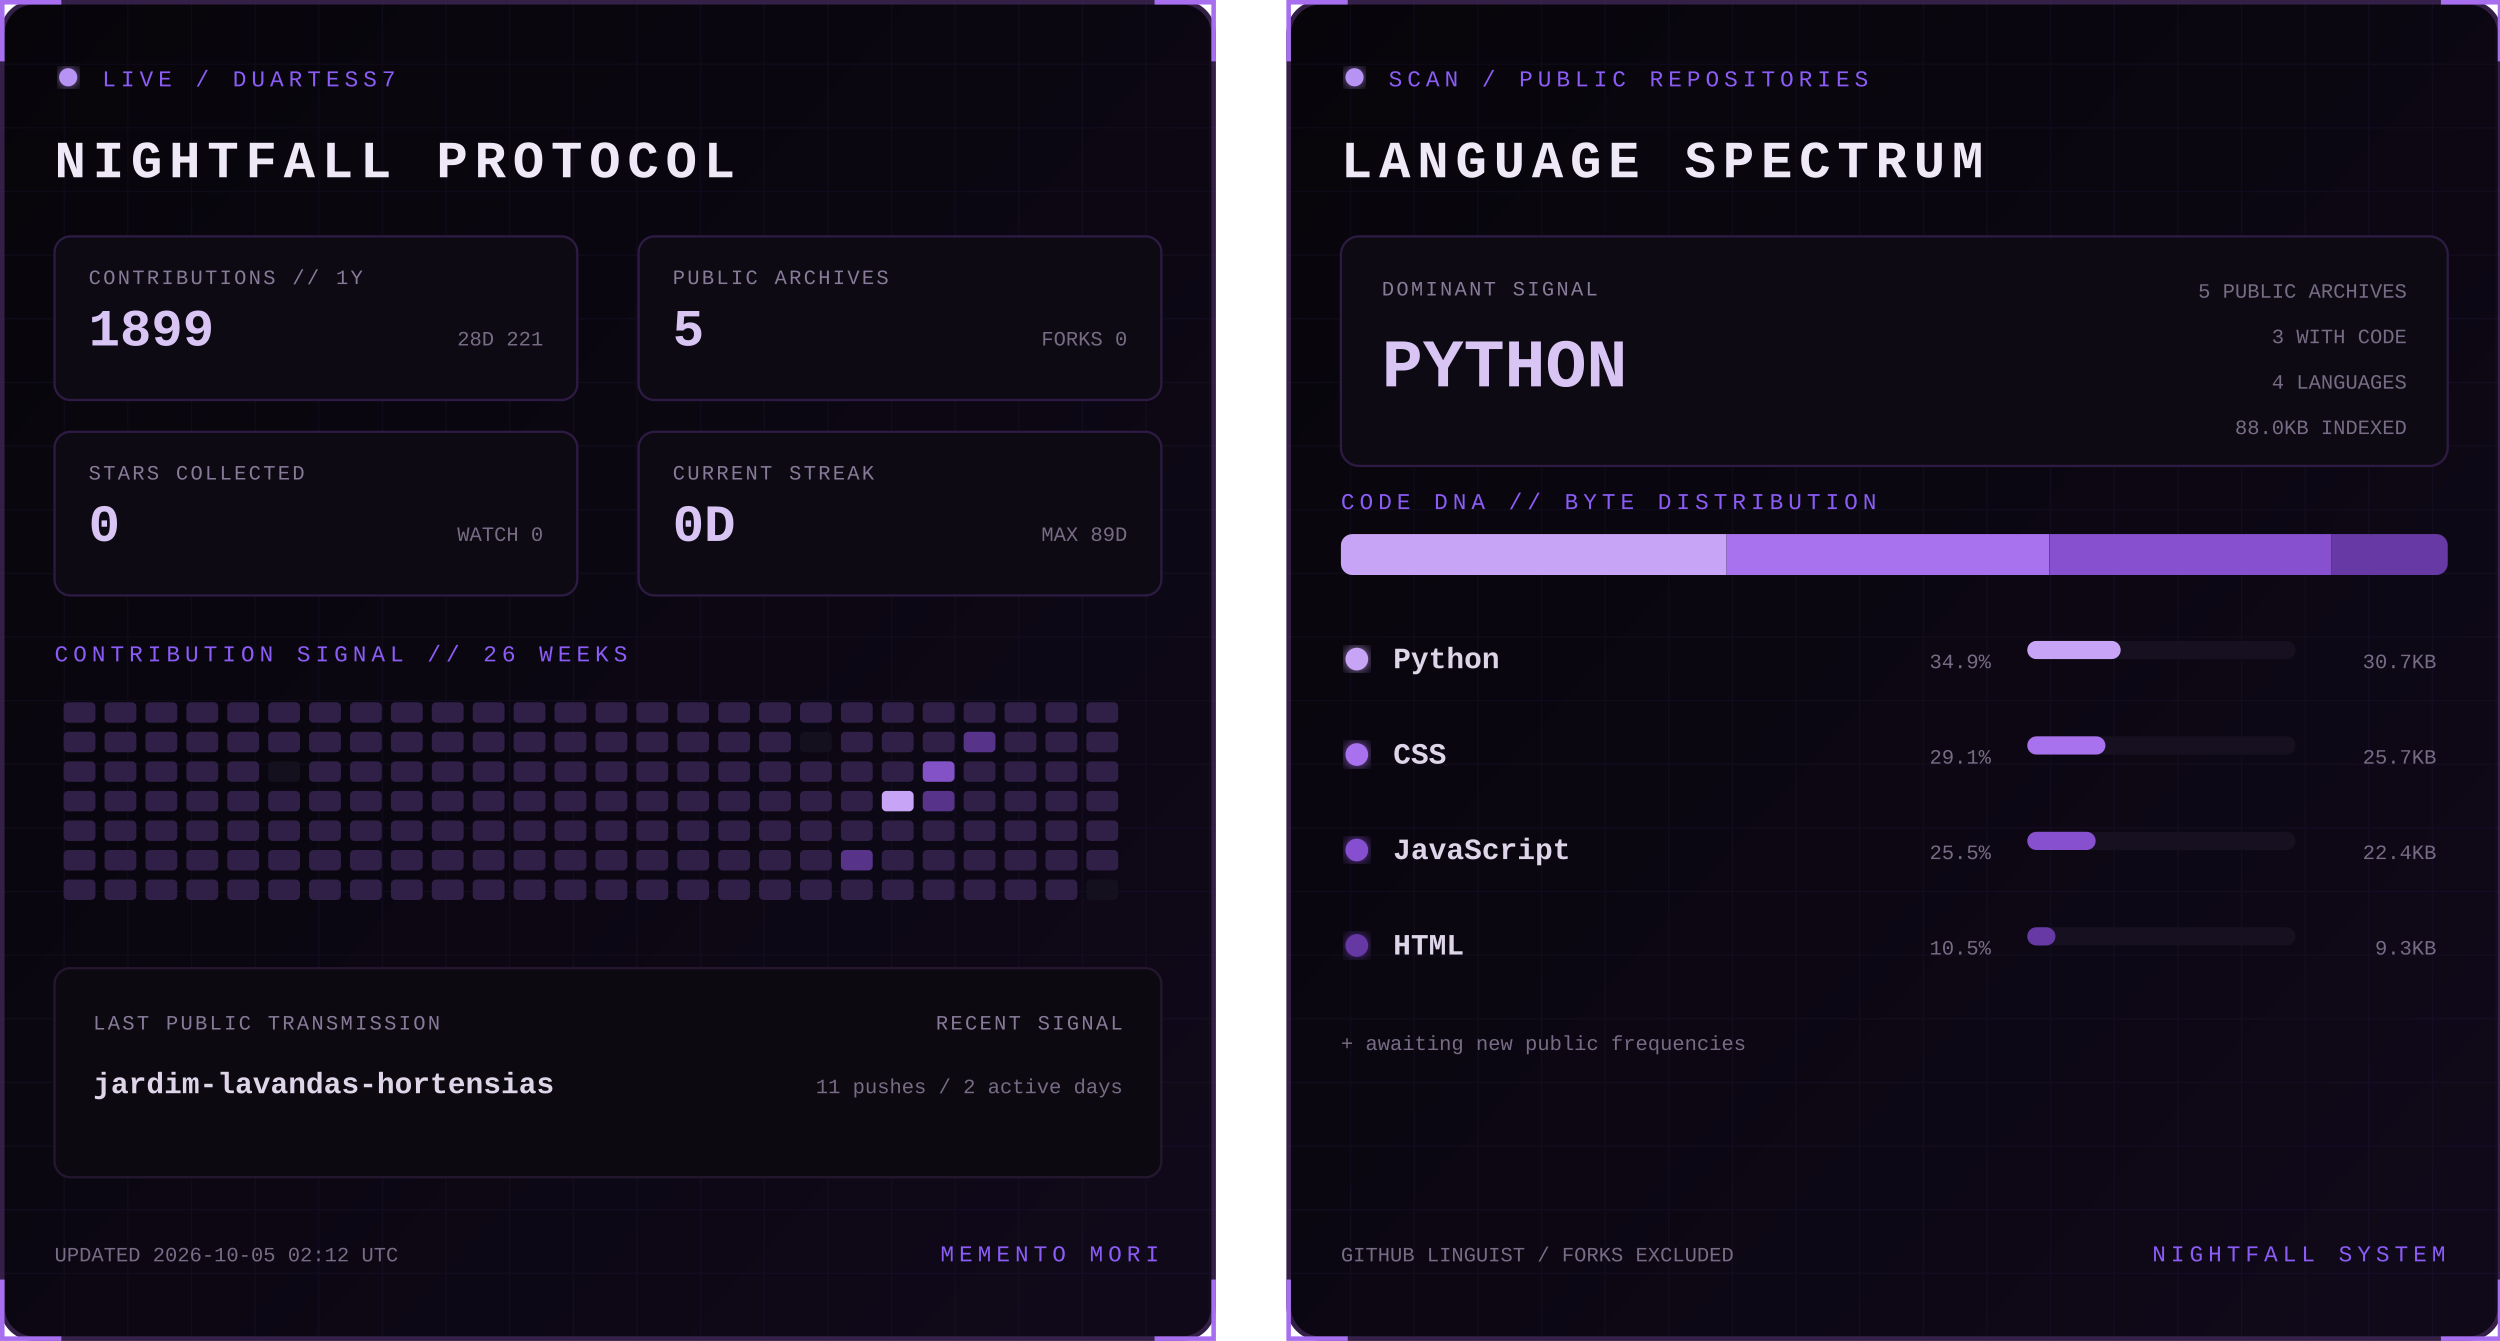
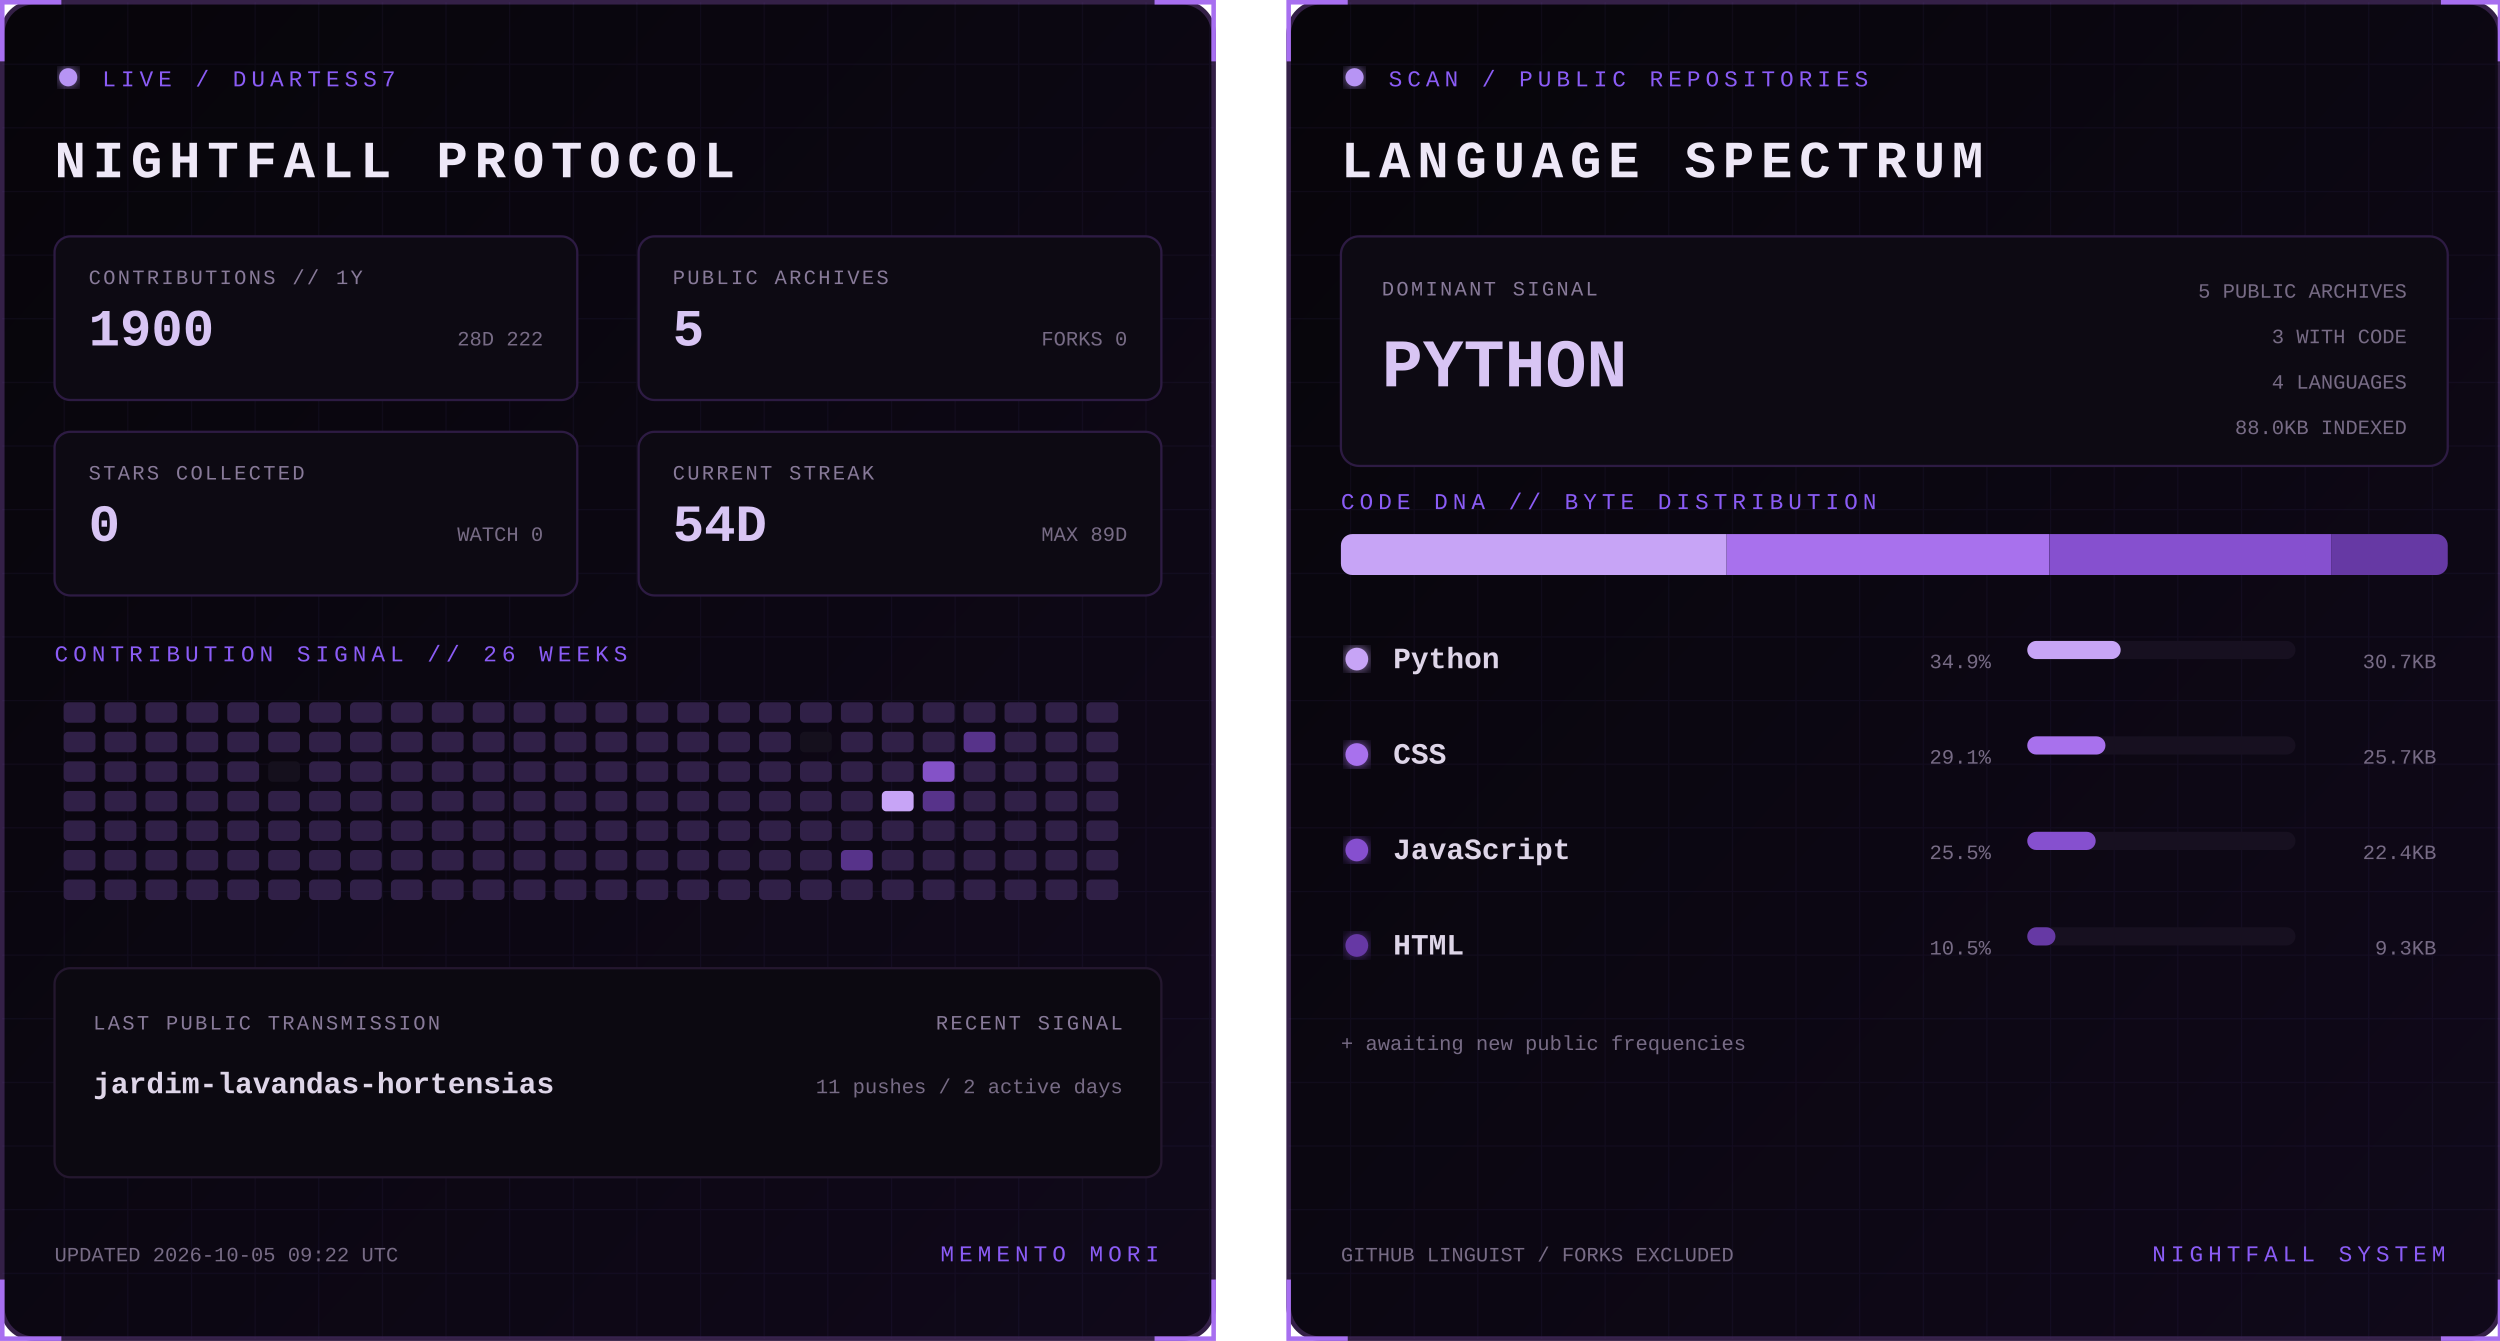
<svg xmlns="http://www.w3.org/2000/svg" width="1100" height="590" viewBox="0 0 1100 590" role="img" aria-labelledby="title desc">
  <defs>
    <linearGradient id="bg" x1="0" y1="0" x2="1" y2="1">
      <stop stop-color="#07050a" />
      <stop offset="1" stop-color="#10091a" />
    </linearGradient>
    <filter id="glow">
      <feGaussianBlur stdDeviation="3" result="b" />
      <feMerge>
        <feMergeNode in="b" />
        <feMergeNode in="SourceGraphic" />
      </feMerge>
    </filter>
    <pattern id="grid" width="28" height="28" patternUnits="userSpaceOnUse">
      <path d="M28 0H0V28" fill="none" stroke="#8b5cf6" stroke-opacity=".055" />
    </pattern>
    <clipPath id="dna">
      <rect x="24" y="235" width="487" height="18" rx="5" />
    </clipPath>
    <style>
      text { font-family: Consolas, 'Courier New', monospace; }
      .kicker { fill:#8b5cf6; font-size:10px; letter-spacing:2.2px; }
      .title { fill:#eee8f7; font-size:23px; font-weight:700; letter-spacing:3px; }
      .label { fill:#887a99; font-size:9px; letter-spacing:1px; }
      .stat { fill:#d8c5f4; font-size:23px; font-weight:700; }
      .detail,.pct { fill:#776b85; font-size:9px; }
      .lang { fill:#ded5e8; font-size:13px; font-weight:700; }
      .hero { fill:#d8c5f4; font-size:30px; font-weight:700; }
      .blink { animation:blink 1.6s step-end infinite; }
      @keyframes blink { 50% { opacity:.25 } }
    </style>
  </defs>
  <g>
    <rect x="1" y="1" width="533" height="588" rx="14" fill="url(#bg)" stroke="#342047" stroke-width="2" />
    <rect x="1" y="1" width="533" height="588" rx="14" fill="url(#grid)" />
    <path d="M27 1H1v26 M508 1h26v26 M534 563v26h-26 M27 589H1v-26" stroke="#a76ff0" stroke-width="2" fill="none" />
    <circle cx="30" cy="34" r="4" fill="#b794f4" filter="url(#glow)" class="blink" />
    <text x="45" y="38" class="kicker">LIVE / DUARTESS7</text>
    <text x="24" y="78" class="title">NIGHTFALL PROTOCOL</text>
    <g transform="translate(24 104)">
      <rect width="230" height="72" rx="7" fill="#0d0a13" stroke="#2d1b43" />
      <text x="15" y="21" class="label">CONTRIBUTIONS // 1Y</text>
-       <text x="15" y="48" class="stat">1899</text>
-       <text x="215" y="48" text-anchor="end" class="detail">28D 221</text>
+       <text x="15" y="48" class="stat">1900</text>
+       <text x="215" y="48" text-anchor="end" class="detail">28D 222</text>
    </g>
    <g transform="translate(281 104)">
      <rect width="230" height="72" rx="7" fill="#0d0a13" stroke="#2d1b43" />
      <text x="15" y="21" class="label">PUBLIC ARCHIVES</text>
      <text x="15" y="48" class="stat">5</text>
      <text x="215" y="48" text-anchor="end" class="detail">FORKS 0</text>
    </g>
    <g transform="translate(24 190)">
      <rect width="230" height="72" rx="7" fill="#0d0a13" stroke="#2d1b43" />
      <text x="15" y="21" class="label">STARS COLLECTED</text>
      <text x="15" y="48" class="stat">0</text>
      <text x="215" y="48" text-anchor="end" class="detail">WATCH 0</text>
    </g>
    <g transform="translate(281 190)">
      <rect width="230" height="72" rx="7" fill="#0d0a13" stroke="#2d1b43" />
      <text x="15" y="21" class="label">CURRENT STREAK</text>
-       <text x="15" y="48" class="stat">0D</text>
+       <text x="15" y="48" class="stat">54D</text>
      <text x="215" y="48" text-anchor="end" class="detail">MAX 89D</text>
    </g>
    <text x="24" y="291" class="kicker">CONTRIBUTION SIGNAL // 26 WEEKS</text>
    <g>
      <rect x="28" y="309" width="14" height="9" rx="2" fill="#302047" />
      <rect x="28" y="322" width="14" height="9" rx="2" fill="#302047" />
      <rect x="28" y="335" width="14" height="9" rx="2" fill="#302047" />
      <rect x="28" y="348" width="14" height="9" rx="2" fill="#302047" />
      <rect x="28" y="361" width="14" height="9" rx="2" fill="#302047" />
      <rect x="28" y="374" width="14" height="9" rx="2" fill="#302047" />
      <rect x="28" y="387" width="14" height="9" rx="2" fill="#302047" />
      <rect x="46" y="309" width="14" height="9" rx="2" fill="#302047" />
      <rect x="46" y="322" width="14" height="9" rx="2" fill="#302047" />
      <rect x="46" y="335" width="14" height="9" rx="2" fill="#302047" />
      <rect x="46" y="348" width="14" height="9" rx="2" fill="#302047" />
      <rect x="46" y="361" width="14" height="9" rx="2" fill="#302047" />
      <rect x="46" y="374" width="14" height="9" rx="2" fill="#302047" />
      <rect x="46" y="387" width="14" height="9" rx="2" fill="#302047" />
      <rect x="64" y="309" width="14" height="9" rx="2" fill="#302047" />
      <rect x="64" y="322" width="14" height="9" rx="2" fill="#302047" />
      <rect x="64" y="335" width="14" height="9" rx="2" fill="#302047" />
      <rect x="64" y="348" width="14" height="9" rx="2" fill="#302047" />
      <rect x="64" y="361" width="14" height="9" rx="2" fill="#302047" />
      <rect x="64" y="374" width="14" height="9" rx="2" fill="#302047" />
      <rect x="64" y="387" width="14" height="9" rx="2" fill="#302047" />
      <rect x="82" y="309" width="14" height="9" rx="2" fill="#302047" />
      <rect x="82" y="322" width="14" height="9" rx="2" fill="#302047" />
      <rect x="82" y="335" width="14" height="9" rx="2" fill="#302047" />
      <rect x="82" y="348" width="14" height="9" rx="2" fill="#302047" />
      <rect x="82" y="361" width="14" height="9" rx="2" fill="#302047" />
      <rect x="82" y="374" width="14" height="9" rx="2" fill="#302047" />
      <rect x="82" y="387" width="14" height="9" rx="2" fill="#302047" />
      <rect x="100" y="309" width="14" height="9" rx="2" fill="#302047" />
      <rect x="100" y="322" width="14" height="9" rx="2" fill="#302047" />
      <rect x="100" y="335" width="14" height="9" rx="2" fill="#302047" />
      <rect x="100" y="348" width="14" height="9" rx="2" fill="#302047" />
      <rect x="100" y="361" width="14" height="9" rx="2" fill="#302047" />
      <rect x="100" y="374" width="14" height="9" rx="2" fill="#302047" />
      <rect x="100" y="387" width="14" height="9" rx="2" fill="#302047" />
      <rect x="118" y="309" width="14" height="9" rx="2" fill="#302047" />
      <rect x="118" y="322" width="14" height="9" rx="2" fill="#302047" />
      <rect x="118" y="335" width="14" height="9" rx="2" fill="#15101d" />
      <rect x="118" y="348" width="14" height="9" rx="2" fill="#302047" />
      <rect x="118" y="361" width="14" height="9" rx="2" fill="#302047" />
      <rect x="118" y="374" width="14" height="9" rx="2" fill="#302047" />
      <rect x="118" y="387" width="14" height="9" rx="2" fill="#302047" />
      <rect x="136" y="309" width="14" height="9" rx="2" fill="#302047" />
      <rect x="136" y="322" width="14" height="9" rx="2" fill="#302047" />
      <rect x="136" y="335" width="14" height="9" rx="2" fill="#302047" />
      <rect x="136" y="348" width="14" height="9" rx="2" fill="#302047" />
      <rect x="136" y="361" width="14" height="9" rx="2" fill="#302047" />
      <rect x="136" y="374" width="14" height="9" rx="2" fill="#302047" />
      <rect x="136" y="387" width="14" height="9" rx="2" fill="#302047" />
      <rect x="154" y="309" width="14" height="9" rx="2" fill="#302047" />
      <rect x="154" y="322" width="14" height="9" rx="2" fill="#302047" />
      <rect x="154" y="335" width="14" height="9" rx="2" fill="#302047" />
      <rect x="154" y="348" width="14" height="9" rx="2" fill="#302047" />
      <rect x="154" y="361" width="14" height="9" rx="2" fill="#302047" />
      <rect x="154" y="374" width="14" height="9" rx="2" fill="#302047" />
      <rect x="154" y="387" width="14" height="9" rx="2" fill="#302047" />
      <rect x="172" y="309" width="14" height="9" rx="2" fill="#302047" />
      <rect x="172" y="322" width="14" height="9" rx="2" fill="#302047" />
      <rect x="172" y="335" width="14" height="9" rx="2" fill="#302047" />
      <rect x="172" y="348" width="14" height="9" rx="2" fill="#302047" />
      <rect x="172" y="361" width="14" height="9" rx="2" fill="#302047" />
      <rect x="172" y="374" width="14" height="9" rx="2" fill="#302047" />
      <rect x="172" y="387" width="14" height="9" rx="2" fill="#302047" />
      <rect x="190" y="309" width="14" height="9" rx="2" fill="#302047" />
      <rect x="190" y="322" width="14" height="9" rx="2" fill="#302047" />
      <rect x="190" y="335" width="14" height="9" rx="2" fill="#302047" />
      <rect x="190" y="348" width="14" height="9" rx="2" fill="#302047" />
      <rect x="190" y="361" width="14" height="9" rx="2" fill="#302047" />
      <rect x="190" y="374" width="14" height="9" rx="2" fill="#302047" />
      <rect x="190" y="387" width="14" height="9" rx="2" fill="#302047" />
      <rect x="208" y="309" width="14" height="9" rx="2" fill="#302047" />
      <rect x="208" y="322" width="14" height="9" rx="2" fill="#302047" />
      <rect x="208" y="335" width="14" height="9" rx="2" fill="#302047" />
      <rect x="208" y="348" width="14" height="9" rx="2" fill="#302047" />
      <rect x="208" y="361" width="14" height="9" rx="2" fill="#302047" />
      <rect x="208" y="374" width="14" height="9" rx="2" fill="#302047" />
      <rect x="208" y="387" width="14" height="9" rx="2" fill="#302047" />
      <rect x="226" y="309" width="14" height="9" rx="2" fill="#302047" />
      <rect x="226" y="322" width="14" height="9" rx="2" fill="#302047" />
      <rect x="226" y="335" width="14" height="9" rx="2" fill="#302047" />
      <rect x="226" y="348" width="14" height="9" rx="2" fill="#302047" />
      <rect x="226" y="361" width="14" height="9" rx="2" fill="#302047" />
      <rect x="226" y="374" width="14" height="9" rx="2" fill="#302047" />
      <rect x="226" y="387" width="14" height="9" rx="2" fill="#302047" />
      <rect x="244" y="309" width="14" height="9" rx="2" fill="#302047" />
      <rect x="244" y="322" width="14" height="9" rx="2" fill="#302047" />
      <rect x="244" y="335" width="14" height="9" rx="2" fill="#302047" />
      <rect x="244" y="348" width="14" height="9" rx="2" fill="#302047" />
      <rect x="244" y="361" width="14" height="9" rx="2" fill="#302047" />
      <rect x="244" y="374" width="14" height="9" rx="2" fill="#302047" />
      <rect x="244" y="387" width="14" height="9" rx="2" fill="#302047" />
      <rect x="262" y="309" width="14" height="9" rx="2" fill="#302047" />
      <rect x="262" y="322" width="14" height="9" rx="2" fill="#302047" />
      <rect x="262" y="335" width="14" height="9" rx="2" fill="#302047" />
      <rect x="262" y="348" width="14" height="9" rx="2" fill="#302047" />
      <rect x="262" y="361" width="14" height="9" rx="2" fill="#302047" />
      <rect x="262" y="374" width="14" height="9" rx="2" fill="#302047" />
      <rect x="262" y="387" width="14" height="9" rx="2" fill="#302047" />
      <rect x="280" y="309" width="14" height="9" rx="2" fill="#302047" />
      <rect x="280" y="322" width="14" height="9" rx="2" fill="#302047" />
      <rect x="280" y="335" width="14" height="9" rx="2" fill="#302047" />
      <rect x="280" y="348" width="14" height="9" rx="2" fill="#302047" />
      <rect x="280" y="361" width="14" height="9" rx="2" fill="#302047" />
      <rect x="280" y="374" width="14" height="9" rx="2" fill="#302047" />
      <rect x="280" y="387" width="14" height="9" rx="2" fill="#302047" />
      <rect x="298" y="309" width="14" height="9" rx="2" fill="#302047" />
      <rect x="298" y="322" width="14" height="9" rx="2" fill="#302047" />
      <rect x="298" y="335" width="14" height="9" rx="2" fill="#302047" />
      <rect x="298" y="348" width="14" height="9" rx="2" fill="#302047" />
      <rect x="298" y="361" width="14" height="9" rx="2" fill="#302047" />
      <rect x="298" y="374" width="14" height="9" rx="2" fill="#302047" />
      <rect x="298" y="387" width="14" height="9" rx="2" fill="#302047" />
      <rect x="316" y="309" width="14" height="9" rx="2" fill="#302047" />
      <rect x="316" y="322" width="14" height="9" rx="2" fill="#302047" />
      <rect x="316" y="335" width="14" height="9" rx="2" fill="#302047" />
      <rect x="316" y="348" width="14" height="9" rx="2" fill="#302047" />
      <rect x="316" y="361" width="14" height="9" rx="2" fill="#302047" />
      <rect x="316" y="374" width="14" height="9" rx="2" fill="#302047" />
      <rect x="316" y="387" width="14" height="9" rx="2" fill="#302047" />
      <rect x="334" y="309" width="14" height="9" rx="2" fill="#302047" />
      <rect x="334" y="322" width="14" height="9" rx="2" fill="#302047" />
      <rect x="334" y="335" width="14" height="9" rx="2" fill="#302047" />
      <rect x="334" y="348" width="14" height="9" rx="2" fill="#302047" />
      <rect x="334" y="361" width="14" height="9" rx="2" fill="#302047" />
      <rect x="334" y="374" width="14" height="9" rx="2" fill="#302047" />
      <rect x="334" y="387" width="14" height="9" rx="2" fill="#302047" />
      <rect x="352" y="309" width="14" height="9" rx="2" fill="#302047" />
      <rect x="352" y="322" width="14" height="9" rx="2" fill="#15101d" />
      <rect x="352" y="335" width="14" height="9" rx="2" fill="#302047" />
      <rect x="352" y="348" width="14" height="9" rx="2" fill="#302047" />
      <rect x="352" y="361" width="14" height="9" rx="2" fill="#302047" />
      <rect x="352" y="374" width="14" height="9" rx="2" fill="#302047" />
      <rect x="352" y="387" width="14" height="9" rx="2" fill="#302047" />
      <rect x="370" y="309" width="14" height="9" rx="2" fill="#302047" />
      <rect x="370" y="322" width="14" height="9" rx="2" fill="#302047" />
      <rect x="370" y="335" width="14" height="9" rx="2" fill="#302047" />
      <rect x="370" y="348" width="14" height="9" rx="2" fill="#302047" />
      <rect x="370" y="361" width="14" height="9" rx="2" fill="#302047" />
      <rect x="370" y="374" width="14" height="9" rx="2" fill="#57338a" />
      <rect x="370" y="387" width="14" height="9" rx="2" fill="#302047" />
      <rect x="388" y="309" width="14" height="9" rx="2" fill="#302047" />
      <rect x="388" y="322" width="14" height="9" rx="2" fill="#302047" />
      <rect x="388" y="335" width="14" height="9" rx="2" fill="#302047" />
      <rect x="388" y="348" width="14" height="9" rx="2" fill="#c7a4f6" />
      <rect x="388" y="361" width="14" height="9" rx="2" fill="#302047" />
      <rect x="388" y="374" width="14" height="9" rx="2" fill="#302047" />
      <rect x="388" y="387" width="14" height="9" rx="2" fill="#302047" />
      <rect x="406" y="309" width="14" height="9" rx="2" fill="#302047" />
      <rect x="406" y="322" width="14" height="9" rx="2" fill="#302047" />
      <rect x="406" y="335" width="14" height="9" rx="2" fill="#8452c7" />
      <rect x="406" y="348" width="14" height="9" rx="2" fill="#57338a" />
      <rect x="406" y="361" width="14" height="9" rx="2" fill="#302047" />
      <rect x="406" y="374" width="14" height="9" rx="2" fill="#302047" />
      <rect x="406" y="387" width="14" height="9" rx="2" fill="#302047" />
      <rect x="424" y="309" width="14" height="9" rx="2" fill="#302047" />
      <rect x="424" y="322" width="14" height="9" rx="2" fill="#57338a" />
      <rect x="424" y="335" width="14" height="9" rx="2" fill="#302047" />
      <rect x="424" y="348" width="14" height="9" rx="2" fill="#302047" />
      <rect x="424" y="361" width="14" height="9" rx="2" fill="#302047" />
      <rect x="424" y="374" width="14" height="9" rx="2" fill="#302047" />
      <rect x="424" y="387" width="14" height="9" rx="2" fill="#302047" />
      <rect x="442" y="309" width="14" height="9" rx="2" fill="#302047" />
      <rect x="442" y="322" width="14" height="9" rx="2" fill="#302047" />
      <rect x="442" y="335" width="14" height="9" rx="2" fill="#302047" />
      <rect x="442" y="348" width="14" height="9" rx="2" fill="#302047" />
      <rect x="442" y="361" width="14" height="9" rx="2" fill="#302047" />
      <rect x="442" y="374" width="14" height="9" rx="2" fill="#302047" />
      <rect x="442" y="387" width="14" height="9" rx="2" fill="#302047" />
      <rect x="460" y="309" width="14" height="9" rx="2" fill="#302047" />
      <rect x="460" y="322" width="14" height="9" rx="2" fill="#302047" />
      <rect x="460" y="335" width="14" height="9" rx="2" fill="#302047" />
      <rect x="460" y="348" width="14" height="9" rx="2" fill="#302047" />
      <rect x="460" y="361" width="14" height="9" rx="2" fill="#302047" />
      <rect x="460" y="374" width="14" height="9" rx="2" fill="#302047" />
      <rect x="460" y="387" width="14" height="9" rx="2" fill="#302047" />
      <rect x="478" y="309" width="14" height="9" rx="2" fill="#302047" />
      <rect x="478" y="322" width="14" height="9" rx="2" fill="#302047" />
      <rect x="478" y="335" width="14" height="9" rx="2" fill="#302047" />
      <rect x="478" y="348" width="14" height="9" rx="2" fill="#302047" />
      <rect x="478" y="361" width="14" height="9" rx="2" fill="#302047" />
      <rect x="478" y="374" width="14" height="9" rx="2" fill="#302047" />
-       <rect x="478" y="387" width="14" height="9" rx="2" fill="#15101d" />
+       <rect x="478" y="387" width="14" height="9" rx="2" fill="#302047" />
    </g>
    <rect x="24" y="426" width="487" height="92" rx="7" fill="#0c0911" stroke="#24172f" />
    <text x="41" y="453" class="label">LAST PUBLIC TRANSMISSION</text>
    <text x="41" y="481" class="lang">jardim-lavandas-hortensias</text>
    <text x="494" y="453" text-anchor="end" class="label">RECENT SIGNAL</text>
    <text x="494" y="481" text-anchor="end" class="detail">11 pushes / 2 active days</text>
-     <text x="24" y="555" class="detail">UPDATED 2026-10-05 02:12 UTC</text>
+     <text x="24" y="555" class="detail">UPDATED 2026-10-05 09:22 UTC</text>
    <text x="510" y="555" text-anchor="end" class="kicker">MEMENTO MORI</text>
  </g>
  <g transform="translate(566)">
    <rect x="1" y="1" width="533" height="588" rx="14" fill="url(#bg)" stroke="#342047" stroke-width="2" />
    <rect x="1" y="1" width="533" height="588" rx="14" fill="url(#grid)" />
    <path d="M27 1H1v26 M508 1h26v26 M534 563v26h-26 M27 589H1v-26" stroke="#a76ff0" stroke-width="2" fill="none" />
    <circle cx="30" cy="34" r="4" fill="#b794f4" filter="url(#glow)" class="blink" />
    <text x="45" y="38" class="kicker">SCAN / PUBLIC REPOSITORIES</text>
    <text x="24" y="78" class="title">LANGUAGE SPECTRUM</text>
    <rect x="24" y="104" width="487" height="101" rx="8" fill="#0d0a13" stroke="#2d1b43" />
    <text x="42" y="130" class="label">DOMINANT SIGNAL</text>
    <text x="42" y="170" class="hero">PYTHON</text>
    <text x="493" y="131" text-anchor="end" class="detail">5 PUBLIC ARCHIVES</text>
    <text x="493" y="151" text-anchor="end" class="detail">3 WITH CODE</text>
    <text x="493" y="171" text-anchor="end" class="detail">4 LANGUAGES</text>
    <text x="493" y="191" text-anchor="end" class="detail">88.0KB INDEXED</text>
    <text x="24" y="224" class="kicker">CODE DNA // BYTE DISTRIBUTION</text>
    <rect x="24" y="235" width="487" height="18" rx="5" fill="#171020" />
    <g clip-path="url(#dna)">
      <rect x="24.0" y="235" width="169.7" height="18" fill="#c7a4f6" />
      <rect x="193.7" y="235" width="141.9" height="18" fill="#a871ed" />
      <rect x="335.7" y="235" width="124.0" height="18" fill="#8650cf" />
      <rect x="459.7" y="235" width="51.3" height="18" fill="#6639a4" />
    </g>
    <circle cx="31" cy="290" r="5" fill="#c7a4f6" filter="url(#glow)" />
    <text x="47" y="294" class="lang">Python</text>
    <text x="310" y="294" text-anchor="end" class="pct">34.9%</text>
    <rect x="326" y="282" width="118" height="8" rx="4" fill="#171020" />
    <rect x="326" y="282" width="41.1" height="8" rx="4" fill="#c7a4f6" />
    <text x="506" y="294" text-anchor="end" class="detail">30.7KB</text>
    <circle cx="31" cy="332" r="5" fill="#a871ed" filter="url(#glow)" />
    <text x="47" y="336" class="lang">CSS</text>
    <text x="310" y="336" text-anchor="end" class="pct">29.1%</text>
    <rect x="326" y="324" width="118" height="8" rx="4" fill="#171020" />
    <rect x="326" y="324" width="34.4" height="8" rx="4" fill="#a871ed" />
    <text x="506" y="336" text-anchor="end" class="detail">25.7KB</text>
    <circle cx="31" cy="374" r="5" fill="#8650cf" filter="url(#glow)" />
    <text x="47" y="378" class="lang">JavaScript</text>
    <text x="310" y="378" text-anchor="end" class="pct">25.5%</text>
    <rect x="326" y="366" width="118" height="8" rx="4" fill="#171020" />
    <rect x="326" y="366" width="30.1" height="8" rx="4" fill="#8650cf" />
    <text x="506" y="378" text-anchor="end" class="detail">22.4KB</text>
    <circle cx="31" cy="416" r="5" fill="#6639a4" filter="url(#glow)" />
    <text x="47" y="420" class="lang">HTML</text>
    <text x="310" y="420" text-anchor="end" class="pct">10.5%</text>
    <rect x="326" y="408" width="118" height="8" rx="4" fill="#171020" />
    <rect x="326" y="408" width="12.4" height="8" rx="4" fill="#6639a4" />
    <text x="506" y="420" text-anchor="end" class="detail">9.3KB</text>
    <text x="24" y="462" class="detail">+ awaiting new public frequencies</text>
    <text x="24" y="555" class="detail">GITHUB LINGUIST / FORKS EXCLUDED</text>
    <text x="510" y="555" text-anchor="end" class="kicker">NIGHTFALL SYSTEM</text>
  </g>
</svg>
